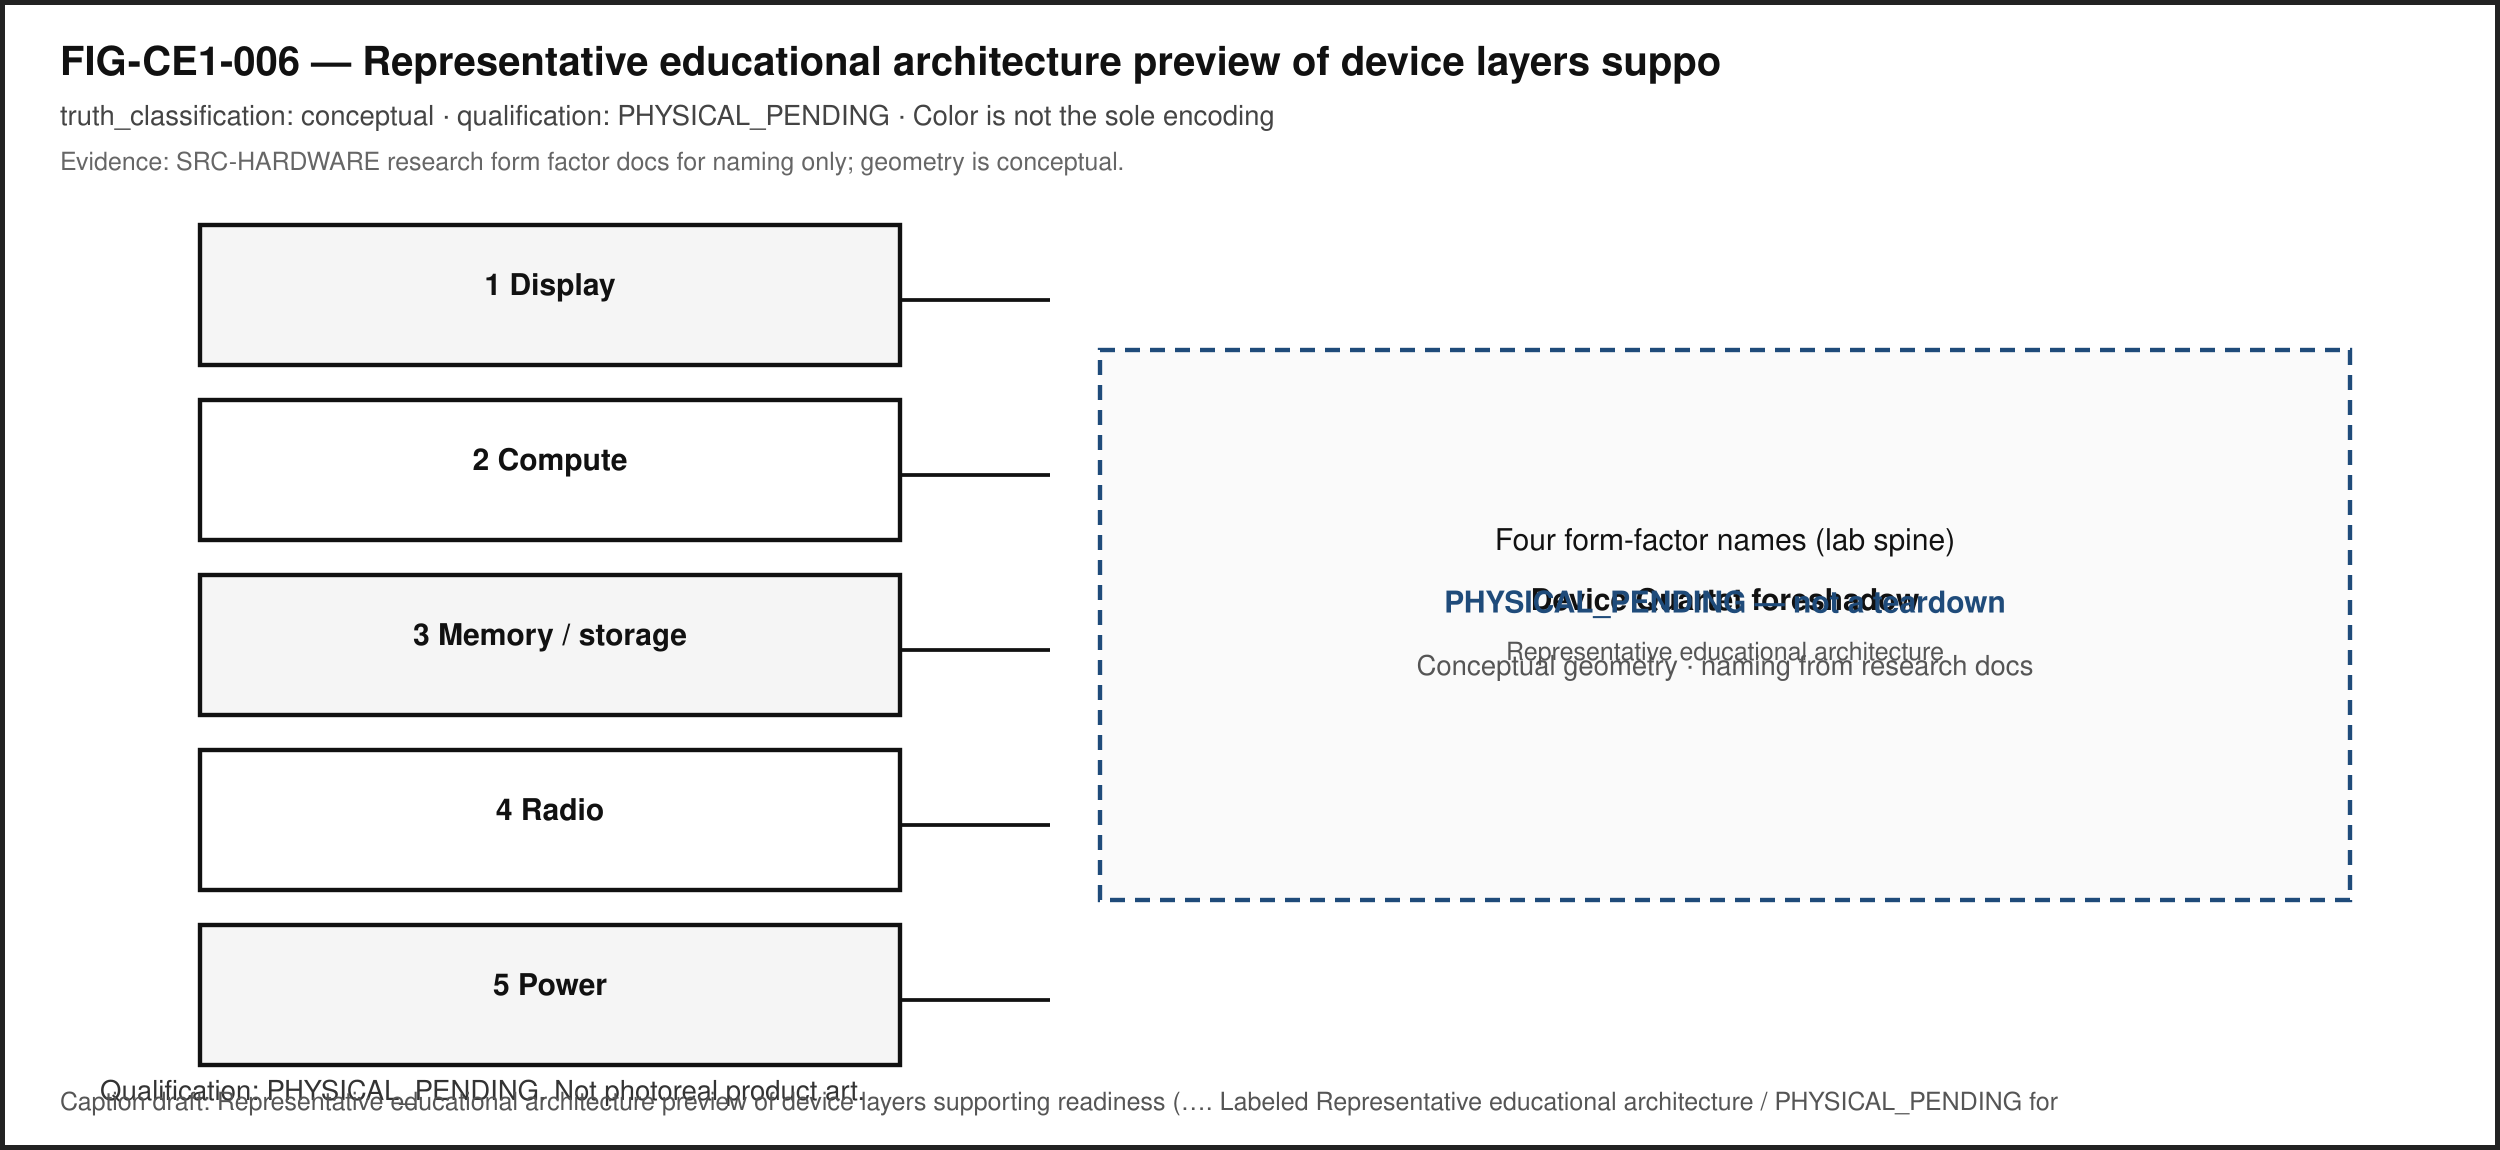
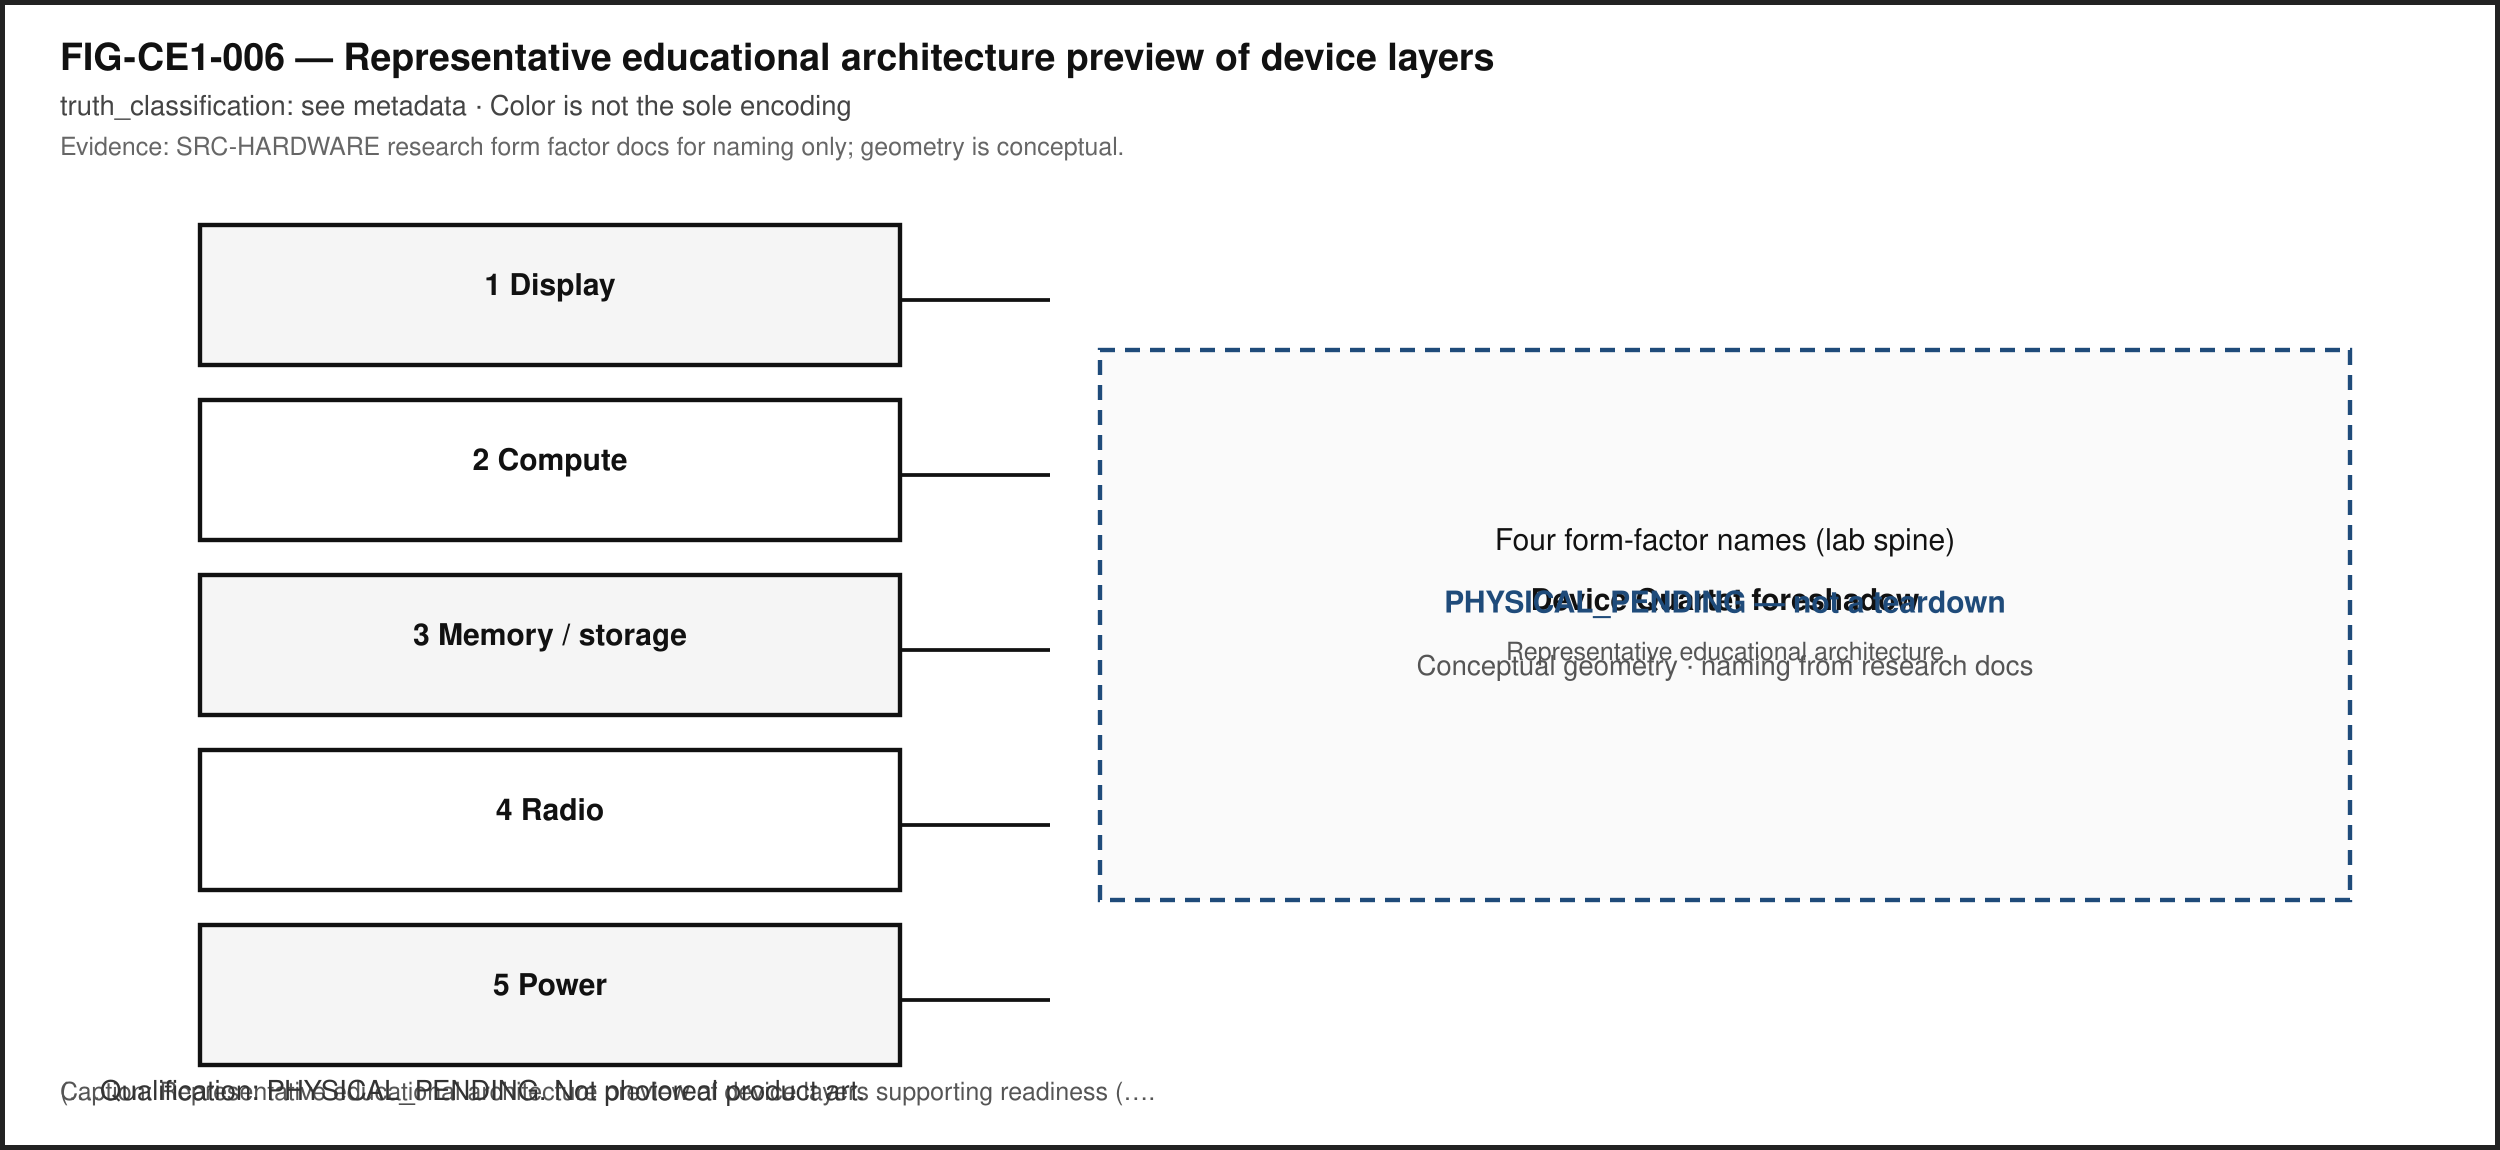
<svg xmlns="http://www.w3.org/2000/svg" width="1000" height="460" viewBox="0 0 1000 460" role="img" aria-labelledby="FIG-CE1-006-title FIG-CE1-006-desc" data-figure-id="FIG-CE1-006" data-truth-classification="conceptual" data-template="tmpl-ecosystem-system-map" data-qualification="PHYSICAL_PENDING">
  <rect width="1000" height="460" fill="#ffffff" />
  <rect x="1" y="1" width="998" height="458" fill="none" stroke="#222222" stroke-width="2" />
-   <text x="24" y="30" font-family="Helvetica,Arial,sans-serif" font-size="16" font-weight="bold" fill="#111111">FIG-CE1-006 — Representative educational architecture preview of device layers suppo</text>
-   <text x="24" y="50" font-family="Helvetica,Arial,sans-serif" font-size="11" fill="#444444">truth_classification: conceptual · qualification: PHYSICAL_PENDING · Color is not the sole encoding</text>
-   <text x="24" y="68" font-family="Helvetica,Arial,sans-serif" font-size="10" fill="#666666">Evidence: SRC-HARDWARE research form factor docs for naming only; geometry is conceptual.</text>
+   <text x="24" y="28" font-family="Helvetica,Arial,sans-serif" font-size="15" fill="#111111" font-weight="bold">FIG-CE1-006 — Representative educational architecture preview of device layers</text>
+   <text x="24" y="46" font-family="Helvetica,Arial,sans-serif" font-size="11" fill="#444444">truth_classification: see metadata · Color is not the sole encoding</text>
+   <text x="24" y="62" font-family="Helvetica,Arial,sans-serif" font-size="10" fill="#666666">Evidence: SRC-HARDWARE research form factor docs for naming only; geometry is conceptual.</text>
+   <text x="24" y="440" font-family="Helvetica,Arial,sans-serif" font-size="10" fill="#555555">Caption: Representative educational architecture preview of device layers supporting readiness (….</text>
+   <text x="24" y="440" font-family="Helvetica,Arial,sans-serif" font-size="10" fill="#555555">(….</text>
  <rect x="80" y="90" width="280" height="56" fill="#f5f5f5" stroke="#111111" stroke-width="1.75" />
  <text x="220.0" y="118.0" text-anchor="middle" font-family="Helvetica,Arial,sans-serif" font-size="12" font-weight="bold" fill="#111111">1 Display</text>
  <line x1="360" y1="120" x2="420" y2="120" stroke="#111111" stroke-width="1.5" />
  <rect x="80" y="160" width="280" height="56" fill="#ffffff" stroke="#111111" stroke-width="1.75" />
  <text x="220.0" y="188.0" text-anchor="middle" font-family="Helvetica,Arial,sans-serif" font-size="12" font-weight="bold" fill="#111111">2 Compute</text>
  <line x1="360" y1="190" x2="420" y2="190" stroke="#111111" stroke-width="1.5" />
  <rect x="80" y="230" width="280" height="56" fill="#f5f5f5" stroke="#111111" stroke-width="1.75" />
  <text x="220.0" y="258.0" text-anchor="middle" font-family="Helvetica,Arial,sans-serif" font-size="12" font-weight="bold" fill="#111111">3 Memory / storage</text>
  <line x1="360" y1="260" x2="420" y2="260" stroke="#111111" stroke-width="1.5" />
  <rect x="80" y="300" width="280" height="56" fill="#ffffff" stroke="#111111" stroke-width="1.75" />
  <text x="220.0" y="328.0" text-anchor="middle" font-family="Helvetica,Arial,sans-serif" font-size="12" font-weight="bold" fill="#111111">4 Radio</text>
  <line x1="360" y1="330" x2="420" y2="330" stroke="#111111" stroke-width="1.5" />
  <rect x="80" y="370" width="280" height="56" fill="#f5f5f5" stroke="#111111" stroke-width="1.75" />
  <text x="220.0" y="398.0" text-anchor="middle" font-family="Helvetica,Arial,sans-serif" font-size="12" font-weight="bold" fill="#111111">5 Power</text>
  <line x1="360" y1="400" x2="420" y2="400" stroke="#111111" stroke-width="1.5" />
  <rect x="440" y="140" width="500" height="220" fill="#fafafa" stroke="#1F4B7A" stroke-width="1.75" stroke-dasharray="6 4" />
  <text x="690.0" y="244.0" text-anchor="middle" font-family="Helvetica,Arial,sans-serif" font-size="12" font-weight="bold" fill="#111111">Device Quartet foreshadow</text>
  <text x="690.0" y="264.0" text-anchor="middle" font-family="Helvetica,Arial,sans-serif" font-size="10" fill="#555555">Representative educational architecture</text>
  <text x="690" y="220" text-anchor="middle" font-family="Helvetica,Arial,sans-serif" font-size="12" fill="#111111">Four form-factor names (lab spine)</text>
  <text x="690" y="245" text-anchor="middle" font-family="Helvetica,Arial,sans-serif" font-size="12" font-weight="bold" fill="#1F4B7A">PHYSICAL_PENDING — not a teardown</text>
  <text x="690" y="270" text-anchor="middle" font-family="Helvetica,Arial,sans-serif" font-size="11" fill="#555555">Conceptual geometry · naming from research docs</text>
  <text x="40" y="440" font-family="Helvetica,Arial,sans-serif" font-size="11" fill="#333333">Qualification: PHYSICAL_PENDING. Not photoreal product art.</text>
-   <text x="24" y="444" font-family="Helvetica,Arial,sans-serif" font-size="10" fill="#555555">Caption draft: Representative educational architecture preview of device layers supporting readiness (…. Labeled Representative educational architecture / PHYSICAL_PENDING for</text>
</svg>
